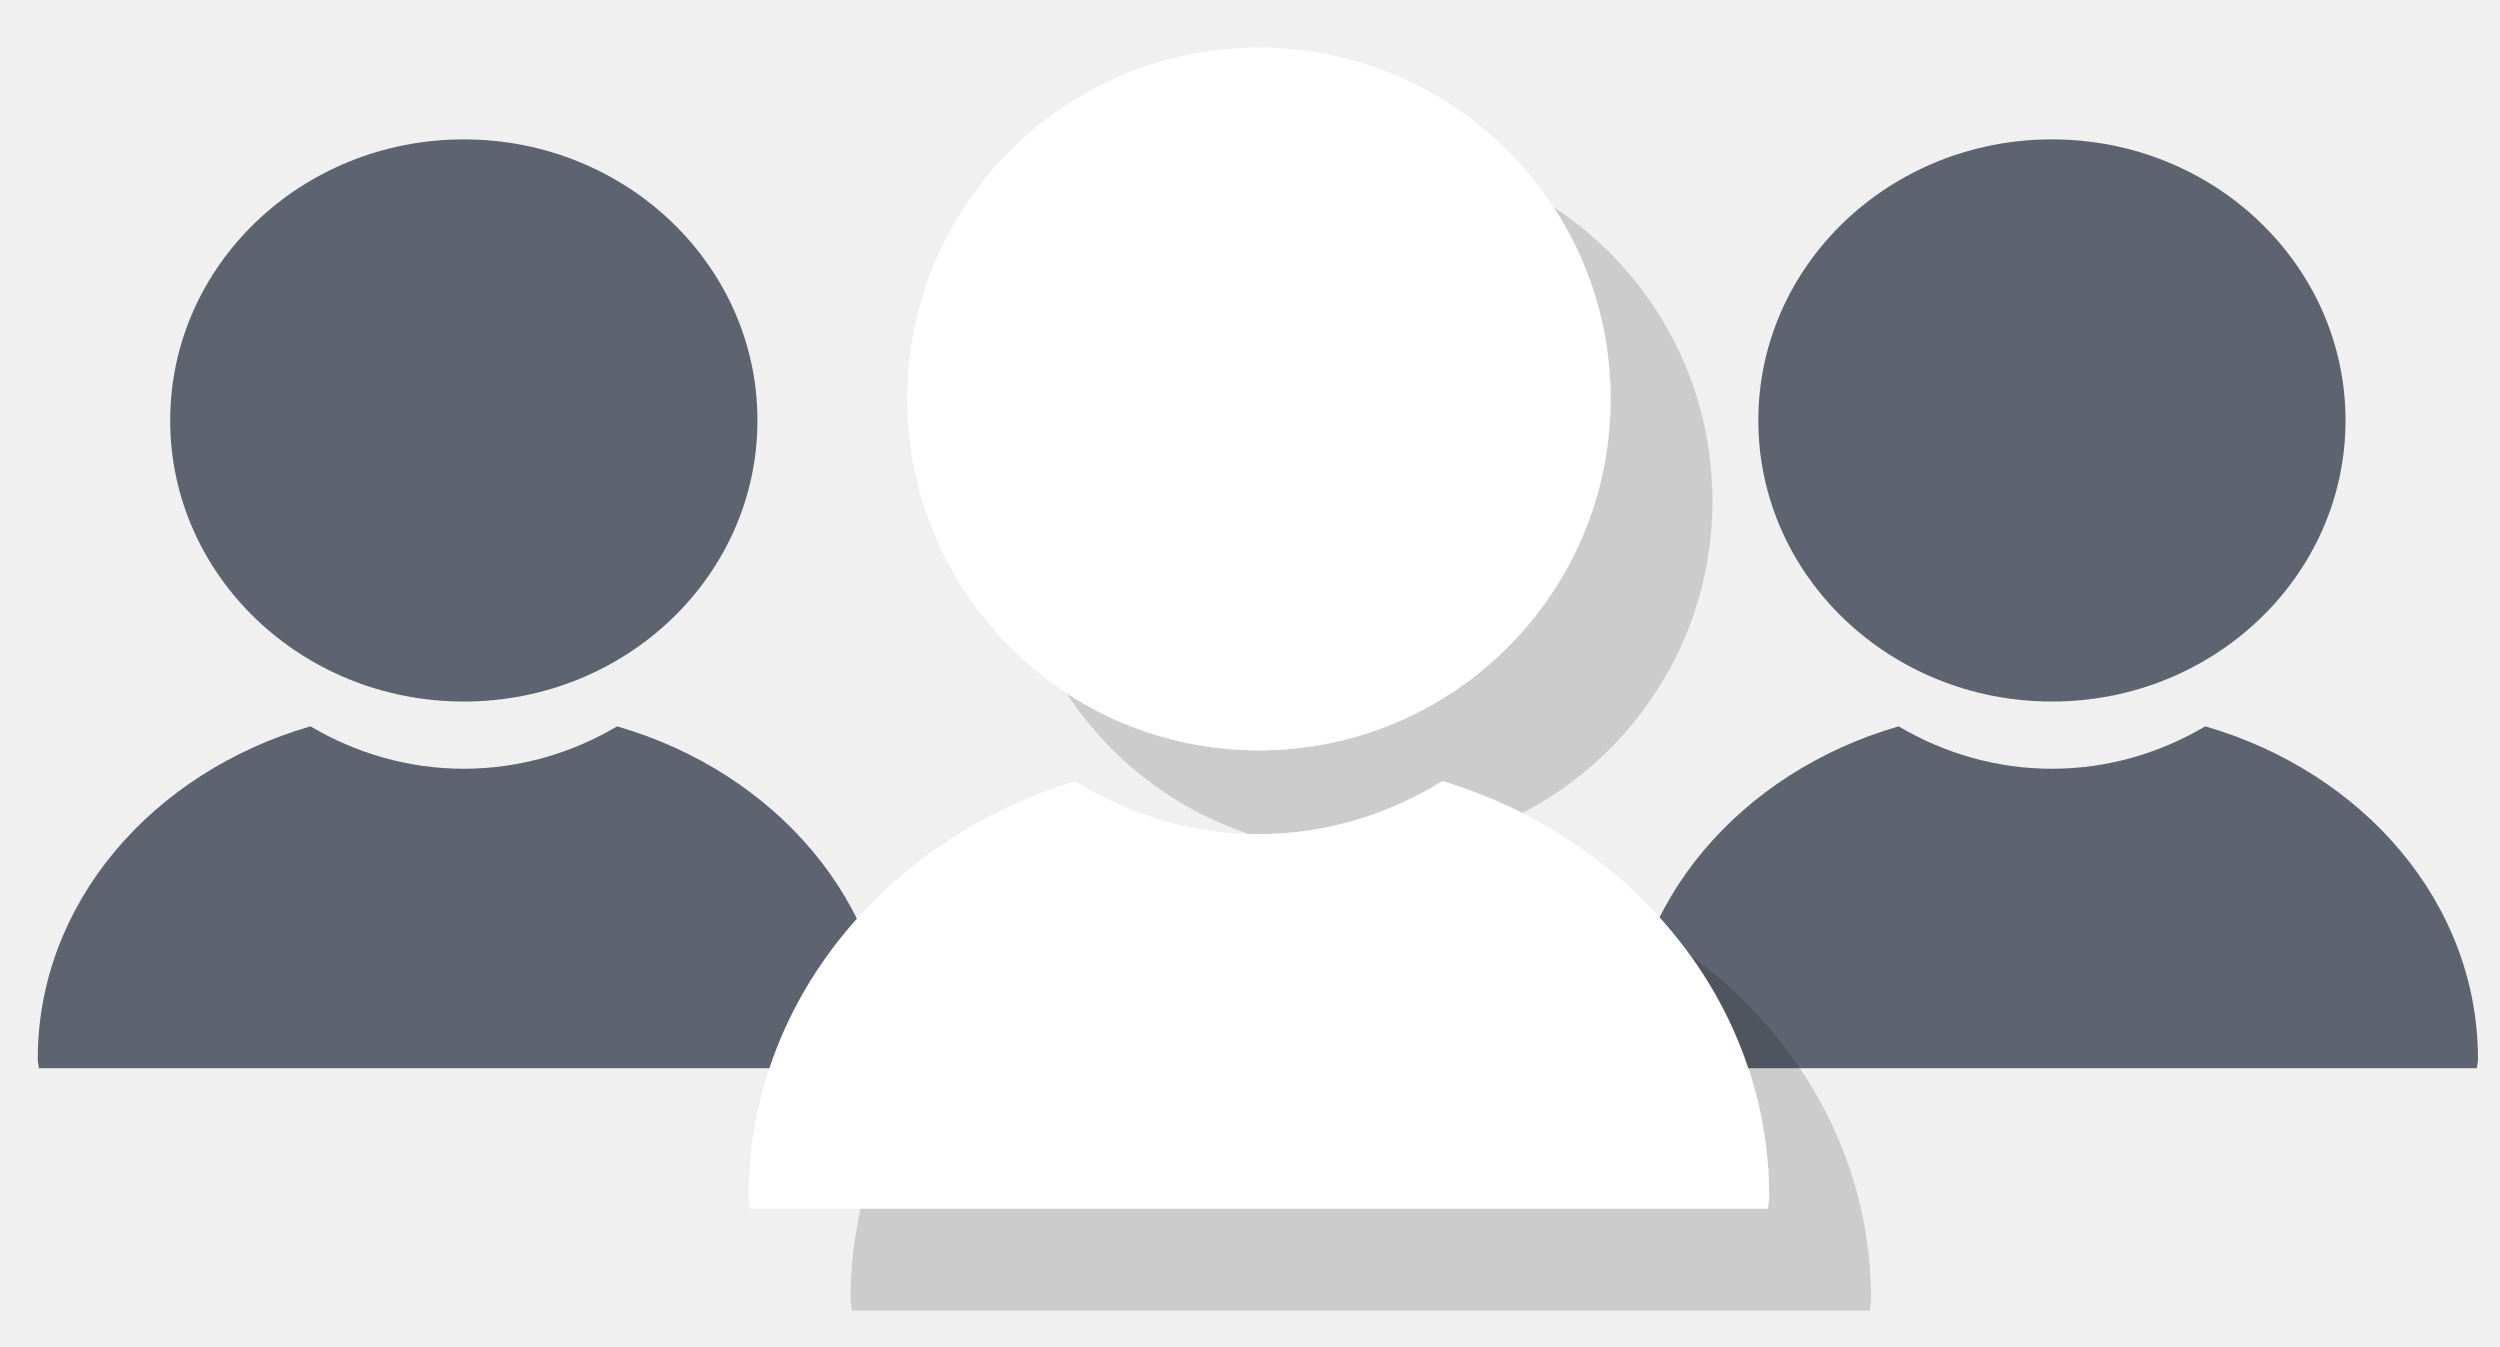
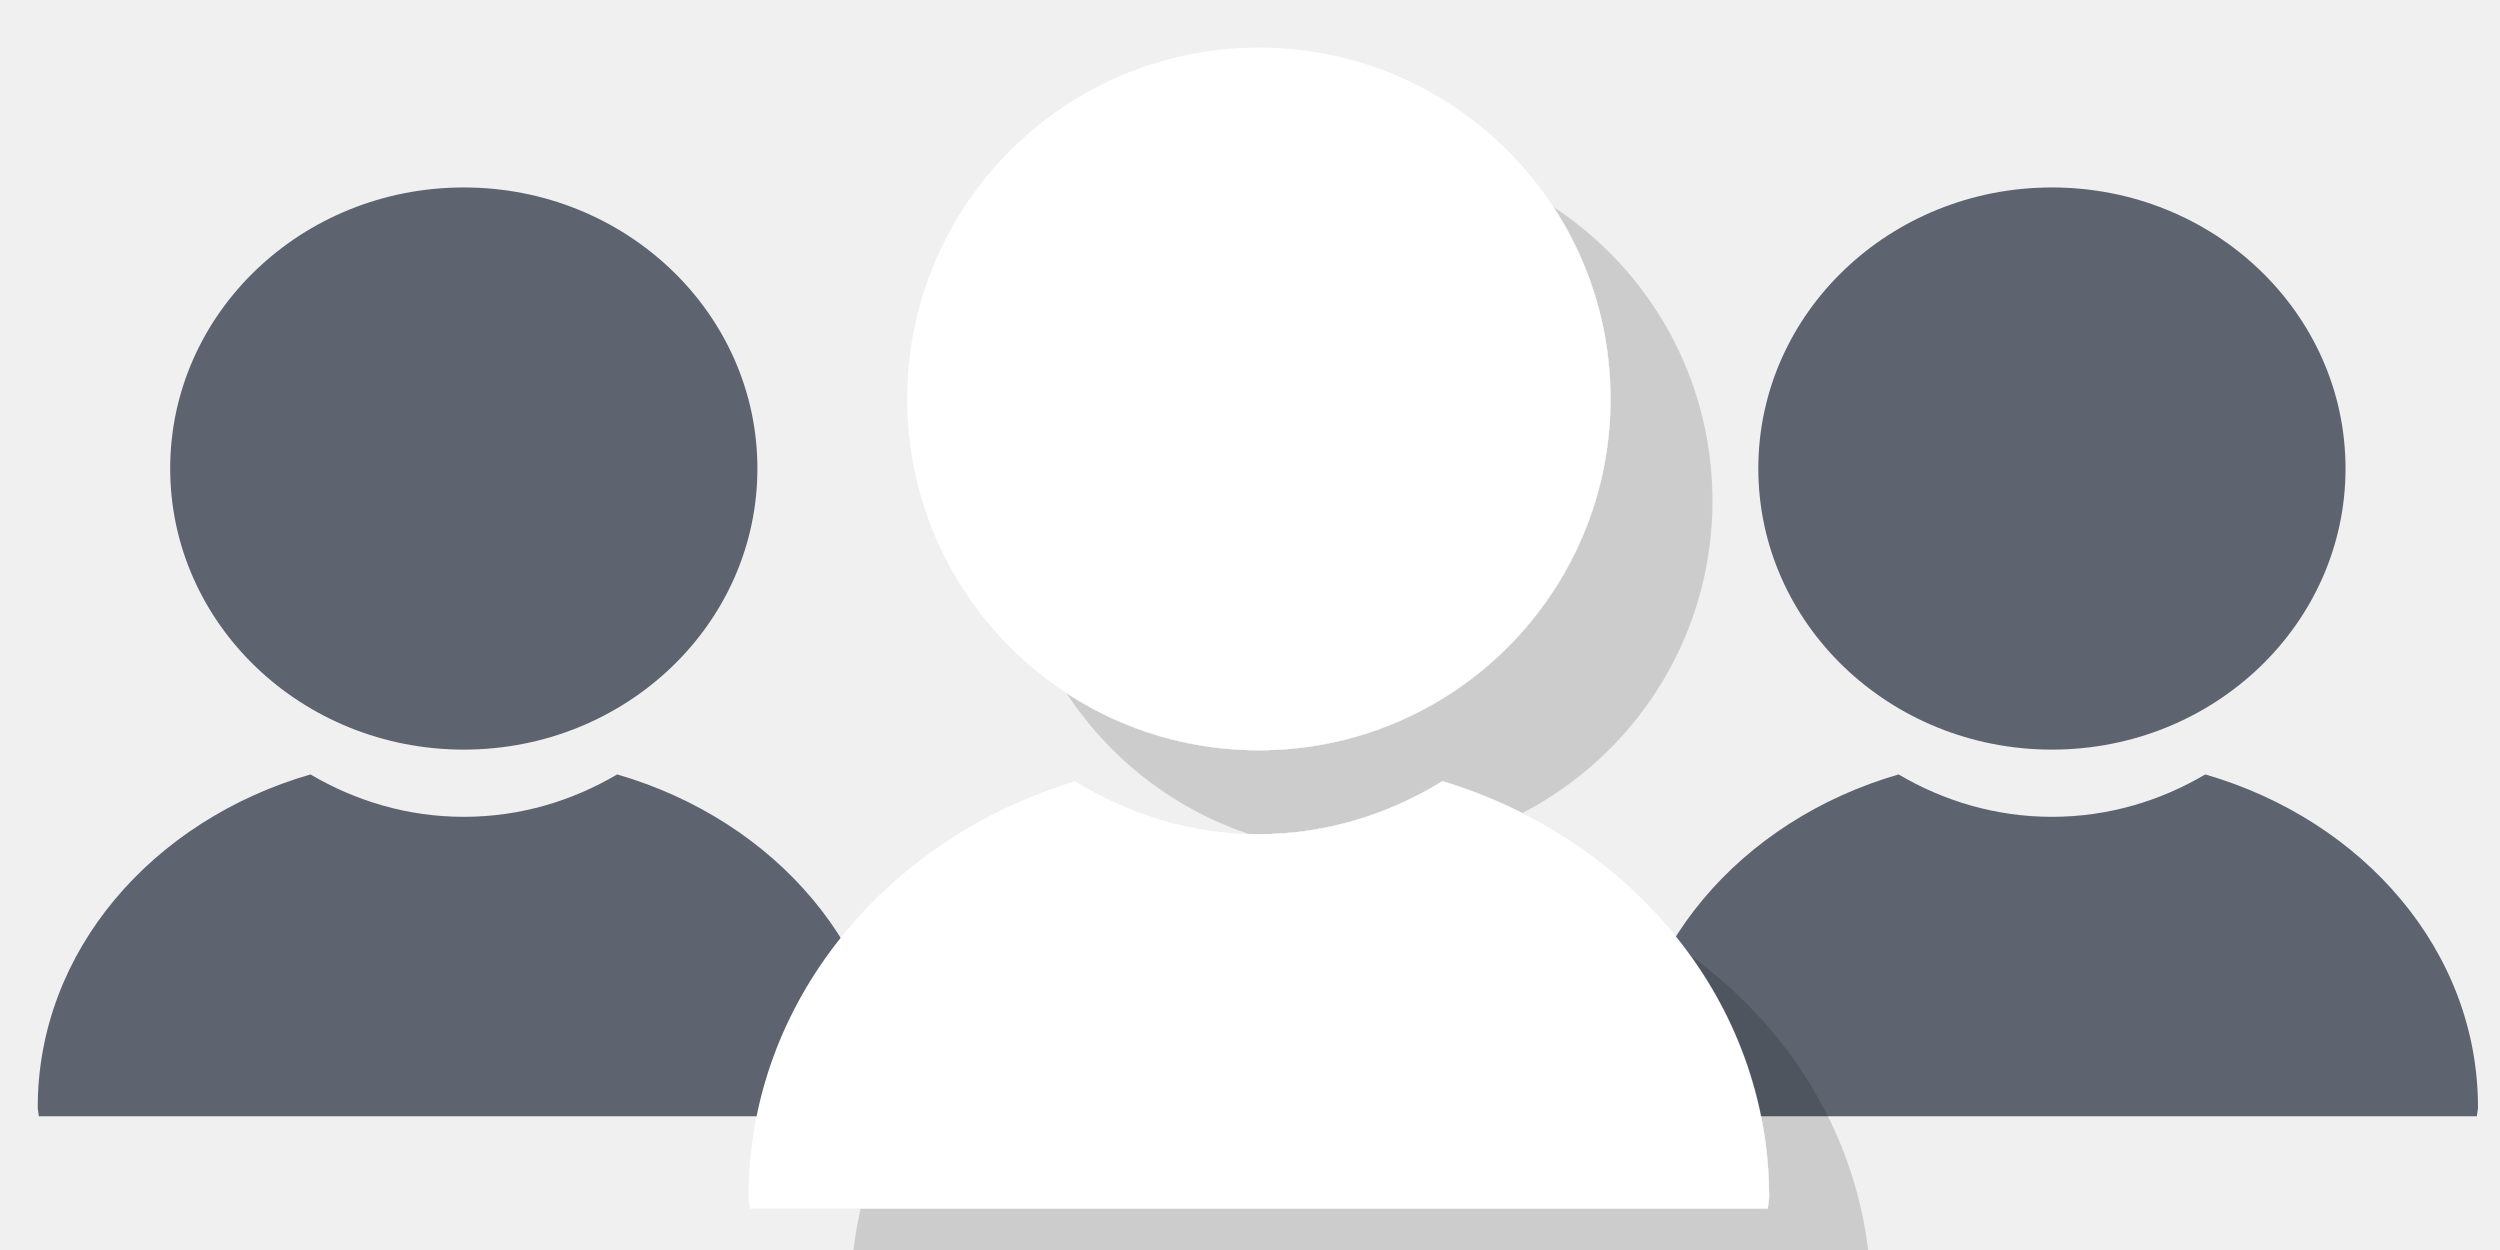
- <svg xmlns="http://www.w3.org/2000/svg" id="Untitled-Page%201" viewBox="0 0 52 28" style="background-color:#ffffff00" version="1.1" xml:space="preserve" x="0px" y="0px" width="52px" height="28px">
+ <svg xmlns="http://www.w3.org/2000/svg" id="Untitled-Page%201" viewBox="0 0 52 26" style="background-color:#ffffff00" version="1.1" xml:space="preserve" x="0px" y="0px" width="52px" height="26px">
  <defs>
    <filter id="filter1" x="-100%" y="-100%" width="300%" height="300%">
      <feOffset result="out" in="SourceGraphic" dx="2.121" dy="2.121" />
      <feColorMatrix result="out" in="out" type="matrix" values="0 0 0 0 0  0 0 0 0 0  0 0 0 0 0  0 0 0 0.149 0" />
      <feGaussianBlur result="out" in="out" stdDeviation="0" />
      <feBlend in="SourceGraphic" in2="out" mode="normal" result="Drop_Shadow1" />
    </filter>
  </defs>
  <g id="Layer%201">
-     <path d="M 42.68 14.592 C 46.053 14.592 48.787 11.974 48.787 8.745 C 48.787 5.517 46.053 2.899 42.68 2.899 C 39.307 2.899 36.573 5.517 36.573 8.745 C 36.573 11.974 39.307 14.592 42.68 14.592 ZM 45.87 15.108 C 44.939 15.657 43.854 15.99 42.68 15.99 C 41.506 15.99 40.421 15.657 39.49 15.108 C 36.207 16.059 33.818 18.781 33.818 22.028 C 33.818 22.094 33.837 22.154 33.84 22.219 L 51.52 22.219 C 51.522 22.154 51.542 22.094 51.542 22.028 C 51.542 18.781 49.153 16.059 45.87 15.108 Z" fill="#5d646f" />
-     <path d="M 9.647 14.592 C 13.02 14.592 15.755 11.974 15.755 8.745 C 15.755 5.517 13.02 2.899 9.647 2.899 C 6.274 2.899 3.54 5.517 3.54 8.745 C 3.54 11.974 6.274 14.592 9.647 14.592 ZM 12.837 15.108 C 11.906 15.657 10.821 15.99 9.647 15.99 C 8.473 15.99 7.388 15.657 6.457 15.108 C 3.174 16.059 0.785 18.781 0.785 22.028 C 0.785 22.094 0.804 22.154 0.807 22.219 L 18.488 22.219 C 18.489 22.154 18.51 22.094 18.51 22.028 C 18.51 18.781 16.12 16.059 12.837 15.108 Z" fill="#5d646f" />
+     <path d="M 42.68 15.592 C 46.053 15.592 48.787 12.974 48.787 9.745 C 48.787 6.517 46.053 3.899 42.68 3.899 C 39.307 3.899 36.573 6.517 36.573 9.745 C 36.573 12.974 39.307 15.592 42.68 15.592 ZM 45.87 16.108 C 44.939 16.657 43.854 16.99 42.68 16.99 C 41.506 16.99 40.421 16.657 39.49 16.108 C 36.207 17.059 33.818 19.781 33.818 23.028 C 33.818 23.094 33.837 23.154 33.84 23.219 L 51.52 23.219 C 51.522 23.154 51.542 23.094 51.542 23.028 C 51.542 19.781 49.153 17.059 45.87 16.108 Z" fill="#5d646f" />
+     <path d="M 9.647 15.592 C 13.02 15.592 15.754 12.974 15.754 9.745 C 15.754 6.517 13.02 3.899 9.647 3.899 C 6.274 3.899 3.54 6.517 3.54 9.745 C 3.54 12.974 6.274 15.592 9.647 15.592 ZM 12.837 16.108 C 11.906 16.657 10.821 16.99 9.647 16.99 C 8.473 16.99 7.388 16.657 6.457 16.108 C 3.174 17.059 0.785 19.781 0.785 23.028 C 0.785 23.094 0.804 23.154 0.807 23.219 L 18.488 23.219 C 18.489 23.154 18.51 23.094 18.51 23.028 C 18.51 19.781 16.12 17.059 12.837 16.108 Z" fill="#5d646f" />
    <path filter="url(#filter1)" d="M 26.184 15.605 C 30.223 15.605 33.498 12.333 33.498 8.297 C 33.498 4.262 30.223 0.99 26.184 0.99 C 22.145 0.99 18.87 4.262 18.87 8.297 C 18.87 12.333 22.145 15.605 26.184 15.605 ZM 30.004 16.25 C 28.889 16.937 27.589 17.352 26.184 17.352 C 24.778 17.352 23.478 16.937 22.364 16.25 C 18.432 17.439 15.57 20.841 15.57 24.9 C 15.57 24.982 15.594 25.057 15.597 25.138 L 36.771 25.138 C 36.773 25.057 36.797 24.982 36.797 24.9 C 36.797 20.841 33.936 17.439 30.004 16.25 Z" fill="#ffffff" />
  </g>
</svg>
